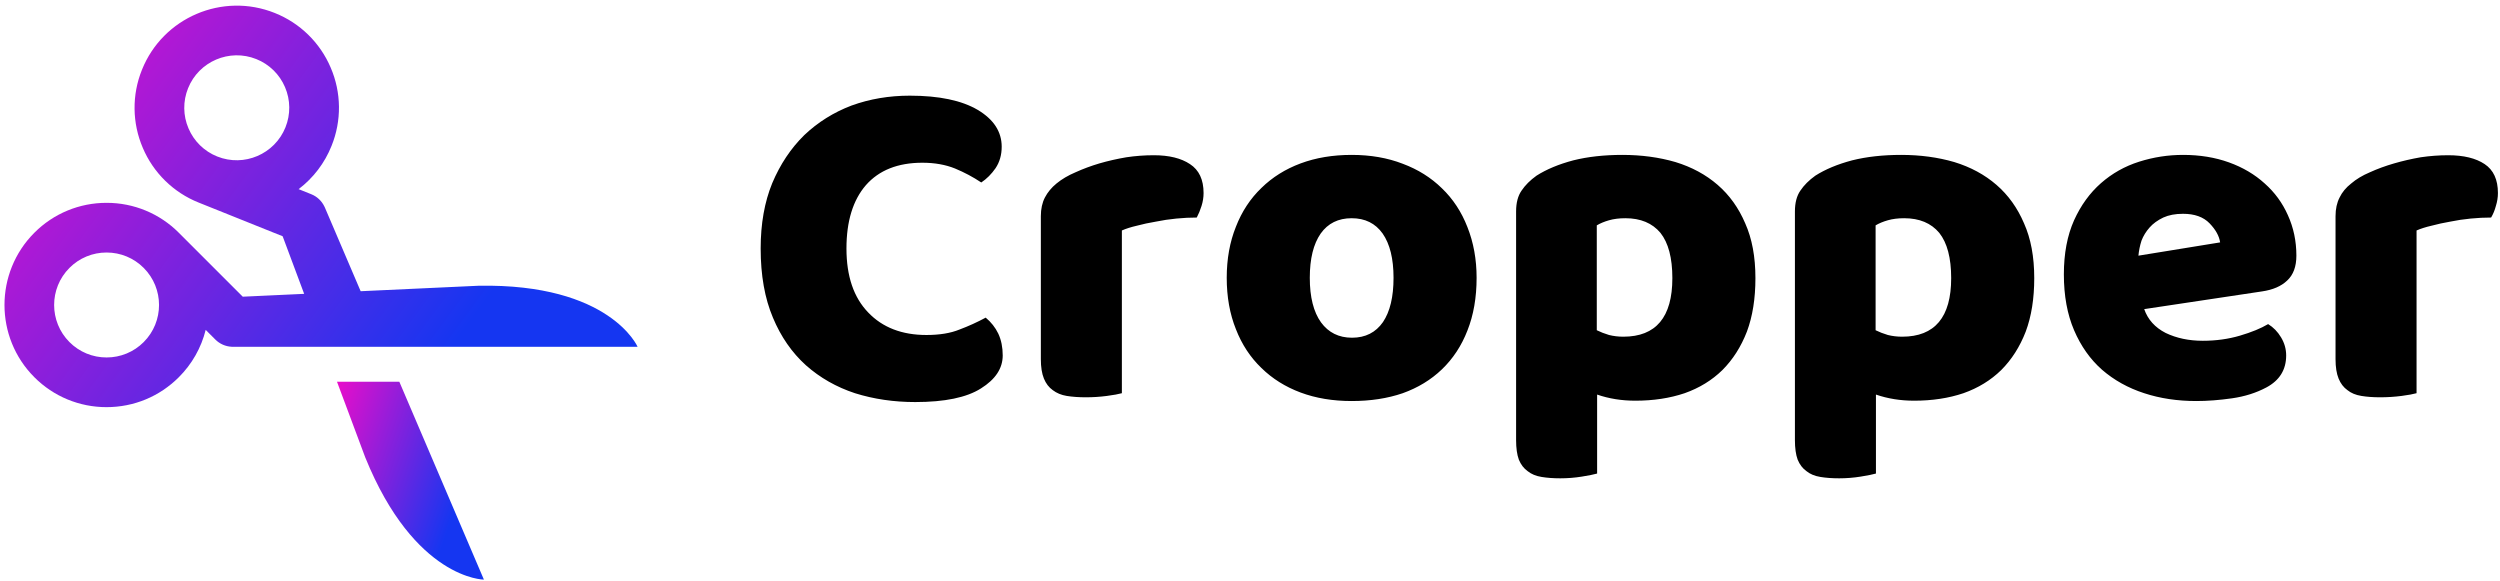
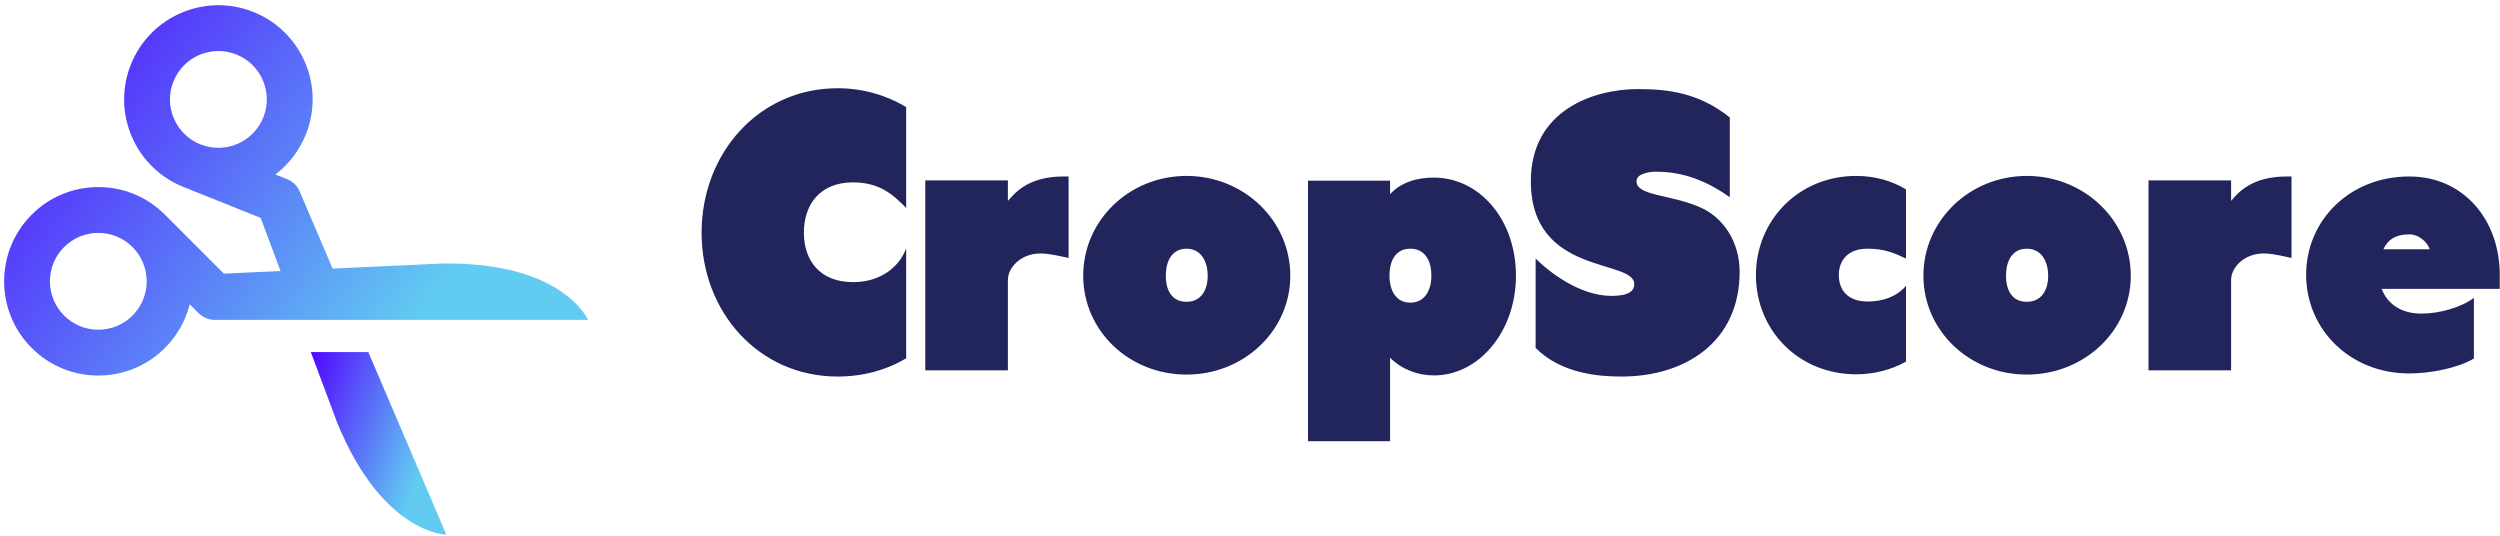
- <svg xmlns="http://www.w3.org/2000/svg" data-v-423bf9ae="" viewBox="0 0 392 91" class="iconLeft">
-   <g data-v-423bf9ae="" id="fe26264d-db6e-48a9-b12e-a1170437e0cc" fill="#000000" transform="matrix(5.338078,0,0,5.338078,116.6566,-16.76156)">
-     <path d="M5.24 7.92L5.24 7.92L5.24 7.92Q4.16 7.92 3.58 8.58L3.58 8.58L3.58 8.58Q3.01 9.24 3.01 10.44L3.01 10.44L3.01 10.44Q3.01 11.66 3.65 12.32L3.65 12.32L3.65 12.32Q4.28 12.98 5.36 12.98L5.36 12.98L5.36 12.98Q5.94 12.98 6.33 12.82L6.33 12.82L6.33 12.82Q6.73 12.67 7.10 12.47L7.10 12.47L7.10 12.47Q7.34 12.67 7.47 12.94L7.47 12.94L7.47 12.94Q7.60 13.22 7.60 13.58L7.60 13.58L7.60 13.58Q7.60 14.15 6.96 14.55L6.96 14.55L6.96 14.55Q6.33 14.95 5.03 14.95L5.03 14.95L5.03 14.95Q4.09 14.95 3.26 14.69L3.26 14.69L3.26 14.69Q2.44 14.42 1.82 13.87L1.82 13.87L1.82 13.87Q1.20 13.31 0.85 12.47L0.85 12.47L0.85 12.47Q0.49 11.62 0.49 10.44L0.49 10.44L0.49 10.44Q0.49 9.35 0.83 8.52L0.83 8.52L0.83 8.52Q1.18 7.69 1.77 7.11L1.77 7.11L1.77 7.11Q2.37 6.54 3.16 6.24L3.16 6.24L3.16 6.24Q3.96 5.95 4.87 5.95L4.87 5.95L4.87 5.95Q6.16 5.95 6.87 6.37L6.87 6.37L6.87 6.37Q7.57 6.79 7.57 7.45L7.57 7.45L7.57 7.45Q7.57 7.81 7.39 8.08L7.39 8.08L7.39 8.08Q7.21 8.34 6.97 8.50L6.97 8.50L6.97 8.50Q6.61 8.26 6.20 8.09L6.20 8.09L6.20 8.09Q5.78 7.92 5.24 7.92ZM11.10 9.91L11.10 14.69L11.10 14.69Q10.96 14.73 10.66 14.77L10.66 14.77L10.66 14.77Q10.36 14.81 10.04 14.81L10.04 14.81L10.04 14.81Q9.73 14.81 9.48 14.77L9.48 14.77L9.48 14.77Q9.24 14.73 9.07 14.60L9.07 14.60L9.07 14.60Q8.90 14.48 8.81 14.26L8.81 14.26L8.81 14.26Q8.72 14.04 8.72 13.69L8.72 13.69L8.72 9.49L8.72 9.49Q8.72 9.17 8.84 8.94L8.84 8.94L8.84 8.94Q8.96 8.71 9.18 8.53L9.18 8.53L9.18 8.53Q9.41 8.34 9.74 8.20L9.74 8.20L9.74 8.20Q10.07 8.05 10.44 7.94L10.44 7.94L10.44 7.94Q10.82 7.83 11.23 7.76L11.23 7.76L11.23 7.76Q11.63 7.70 12.04 7.70L12.04 7.70L12.04 7.70Q12.71 7.70 13.10 7.96L13.10 7.96L13.10 7.96Q13.50 8.22 13.50 8.81L13.50 8.81L13.50 8.81Q13.50 9.00 13.44 9.19L13.44 9.19L13.44 9.19Q13.38 9.38 13.30 9.53L13.30 9.53L13.30 9.53Q13.01 9.53 12.70 9.56L12.70 9.56L12.70 9.56Q12.39 9.59 12.10 9.65L12.10 9.65L12.10 9.65Q11.80 9.70 11.54 9.77L11.54 9.77L11.54 9.77Q11.28 9.83 11.10 9.91L11.10 9.91ZM21.52 11.30L21.52 11.30L21.52 11.30Q21.52 12.17 21.25 12.85L21.25 12.85L21.25 12.85Q20.99 13.52 20.50 13.99L20.50 13.99L20.50 13.99Q20.02 14.45 19.35 14.69L19.35 14.69L19.35 14.69Q18.68 14.92 17.85 14.92L17.85 14.92L17.85 14.92Q17.02 14.92 16.35 14.67L16.35 14.67L16.35 14.67Q15.68 14.42 15.20 13.95L15.20 13.95L15.20 13.95Q14.71 13.48 14.45 12.81L14.45 12.81L14.45 12.81Q14.18 12.14 14.18 11.30L14.18 11.30L14.18 11.30Q14.18 10.47 14.45 9.80L14.45 9.80L14.45 9.80Q14.71 9.13 15.20 8.66L15.20 8.66L15.20 8.66Q15.68 8.19 16.35 7.94L16.35 7.94L16.35 7.94Q17.02 7.69 17.85 7.69L17.85 7.69L17.85 7.69Q18.68 7.69 19.35 7.95L19.35 7.95L19.35 7.95Q20.02 8.20 20.50 8.67L20.50 8.67L20.50 8.67Q20.99 9.14 21.25 9.81L21.25 9.81L21.25 9.81Q21.52 10.49 21.52 11.30ZM16.62 11.30L16.62 11.30L16.62 11.30Q16.62 12.15 16.95 12.61L16.95 12.61L16.95 12.61Q17.28 13.06 17.86 13.06L17.86 13.06L17.86 13.06Q18.45 13.06 18.77 12.60L18.77 12.60L18.77 12.60Q19.08 12.14 19.08 11.30L19.08 11.30L19.08 11.30Q19.08 10.46 18.76 10.00L18.76 10.00L18.76 10.00Q18.44 9.55 17.85 9.55L17.85 9.55L17.85 9.55Q17.26 9.55 16.94 10.00L16.94 10.00L16.94 10.00Q16.62 10.46 16.62 11.30ZM25.80 7.69L25.80 7.69L25.80 7.69Q26.64 7.69 27.36 7.90L27.36 7.90L27.36 7.90Q28.08 8.12 28.60 8.57L28.60 8.57L28.60 8.57Q29.12 9.02 29.41 9.70L29.41 9.70L29.41 9.70Q29.71 10.37 29.71 11.31L29.71 11.31L29.71 11.31Q29.71 12.21 29.46 12.88L29.46 12.88L29.46 12.88Q29.20 13.55 28.74 14.01L28.74 14.01L28.74 14.01Q28.28 14.46 27.63 14.69L27.63 14.69L27.63 14.69Q26.98 14.91 26.18 14.91L26.18 14.91L26.18 14.91Q25.58 14.91 25.06 14.73L25.06 14.73L25.06 17.05L25.06 17.05Q24.92 17.09 24.61 17.14L24.61 17.14L24.61 17.14Q24.30 17.19 23.98 17.19L23.98 17.19L23.98 17.19Q23.67 17.19 23.43 17.15L23.43 17.15L23.43 17.15Q23.18 17.11 23.02 16.98L23.02 16.98L23.02 16.98Q22.85 16.86 22.76 16.64L22.76 16.64L22.76 16.64Q22.68 16.42 22.68 16.07L22.68 16.07L22.68 9.35L22.68 9.35Q22.68 8.97 22.84 8.74L22.84 8.74L22.84 8.74Q23.00 8.50 23.28 8.30L23.28 8.30L23.28 8.30Q23.72 8.02 24.36 7.85L24.36 7.85L24.36 7.85Q25.00 7.69 25.80 7.69ZM25.83 13.03L25.83 13.03L25.83 13.03Q27.27 13.03 27.27 11.31L27.27 11.31L27.27 11.31Q27.27 10.42 26.92 9.98L26.92 9.98L26.92 9.98Q26.56 9.55 25.89 9.55L25.89 9.55L25.89 9.55Q25.62 9.55 25.41 9.61L25.41 9.61L25.41 9.61Q25.20 9.67 25.05 9.76L25.05 9.76L25.05 12.84L25.05 12.84Q25.21 12.92 25.41 12.98L25.41 12.98L25.41 12.98Q25.61 13.03 25.83 13.03ZM33.99 7.69L33.99 7.69L33.99 7.69Q34.83 7.69 35.55 7.90L35.55 7.90L35.55 7.90Q36.27 8.12 36.79 8.57L36.79 8.57L36.79 8.57Q37.31 9.02 37.60 9.70L37.60 9.70L37.60 9.70Q37.90 10.37 37.90 11.31L37.90 11.31L37.90 11.31Q37.90 12.21 37.65 12.88L37.65 12.88L37.65 12.88Q37.39 13.55 36.93 14.01L36.93 14.01L36.93 14.01Q36.47 14.46 35.82 14.69L35.82 14.69L35.82 14.69Q35.17 14.91 34.37 14.91L34.37 14.91L34.37 14.91Q33.77 14.91 33.25 14.73L33.25 14.73L33.25 17.05L33.25 17.05Q33.11 17.09 32.80 17.14L32.80 17.14L32.80 17.14Q32.49 17.19 32.17 17.19L32.17 17.19L32.17 17.19Q31.86 17.19 31.62 17.15L31.62 17.15L31.62 17.15Q31.37 17.11 31.21 16.98L31.21 16.98L31.21 16.98Q31.04 16.86 30.95 16.64L30.95 16.64L30.95 16.64Q30.87 16.42 30.87 16.07L30.87 16.07L30.87 9.35L30.87 9.35Q30.87 8.97 31.03 8.74L31.03 8.74L31.03 8.74Q31.19 8.50 31.47 8.30L31.47 8.30L31.47 8.30Q31.91 8.02 32.55 7.85L32.55 7.85L32.55 7.85Q33.19 7.69 33.99 7.69ZM34.02 13.03L34.02 13.03L34.02 13.03Q35.46 13.03 35.46 11.31L35.46 11.31L35.46 11.31Q35.46 10.42 35.11 9.98L35.11 9.98L35.11 9.98Q34.75 9.55 34.08 9.55L34.08 9.55L34.08 9.55Q33.81 9.55 33.60 9.61L33.60 9.61L33.60 9.61Q33.39 9.67 33.24 9.76L33.24 9.76L33.24 12.84L33.24 12.84Q33.40 12.92 33.60 12.98L33.60 12.98L33.60 12.98Q33.80 13.03 34.02 13.03ZM42.66 14.92L42.66 14.92L42.66 14.92Q41.83 14.92 41.13 14.69L41.13 14.69L41.13 14.69Q40.42 14.46 39.89 14.00L39.89 14.00L39.89 14.00Q39.37 13.54 39.07 12.84L39.07 12.84L39.07 12.84Q38.77 12.14 38.77 11.20L38.77 11.20L38.77 11.20Q38.77 10.28 39.07 9.61L39.07 9.61L39.07 9.61Q39.37 8.95 39.86 8.52L39.86 8.52L39.86 8.52Q40.35 8.09 40.98 7.89L40.98 7.89L40.98 7.89Q41.61 7.69 42.27 7.69L42.27 7.69L42.27 7.69Q43.01 7.69 43.62 7.91L43.62 7.91L43.62 7.91Q44.23 8.13 44.67 8.53L44.67 8.53L44.67 8.53Q45.11 8.92 45.35 9.46L45.35 9.46L45.35 9.46Q45.60 10.01 45.60 10.65L45.60 10.65L45.60 10.65Q45.60 11.13 45.33 11.38L45.33 11.38L45.33 11.38Q45.07 11.63 44.59 11.70L44.59 11.70L41.13 12.22L41.13 12.22Q41.29 12.68 41.76 12.92L41.76 12.92L41.76 12.92Q42.24 13.15 42.85 13.15L42.85 13.15L42.85 13.15Q43.43 13.15 43.94 13.00L43.94 13.00L43.94 13.00Q44.45 12.85 44.77 12.66L44.77 12.66L44.77 12.66Q45.00 12.80 45.15 13.05L45.15 13.05L45.15 13.05Q45.30 13.30 45.30 13.58L45.30 13.58L45.30 13.58Q45.30 14.21 44.72 14.52L44.72 14.52L44.72 14.52Q44.27 14.76 43.71 14.84L43.71 14.84L43.71 14.84Q43.15 14.92 42.66 14.92ZM42.27 9.42L42.27 9.42L42.27 9.42Q41.93 9.42 41.69 9.53L41.69 9.53L41.69 9.53Q41.44 9.65 41.29 9.82L41.29 9.82L41.29 9.82Q41.13 10.00 41.05 10.21L41.05 10.21L41.05 10.21Q40.98 10.43 40.96 10.65L40.96 10.65L43.36 10.26L43.36 10.26Q43.32 9.98 43.05 9.70L43.05 9.70L43.05 9.70Q42.78 9.42 42.27 9.42ZM49.13 9.91L49.13 14.69L49.13 14.69Q48.99 14.73 48.69 14.77L48.69 14.77L48.69 14.77Q48.38 14.81 48.06 14.81L48.06 14.81L48.06 14.81Q47.75 14.81 47.51 14.77L47.51 14.77L47.51 14.77Q47.26 14.73 47.10 14.60L47.10 14.60L47.10 14.60Q46.93 14.48 46.84 14.26L46.84 14.26L46.84 14.26Q46.75 14.04 46.75 13.69L46.75 13.69L46.75 9.49L46.75 9.49Q46.75 9.17 46.87 8.94L46.87 8.94L46.87 8.94Q46.98 8.71 47.21 8.53L47.21 8.53L47.21 8.53Q47.43 8.34 47.76 8.20L47.76 8.20L47.76 8.20Q48.09 8.05 48.47 7.94L48.47 7.94L48.47 7.94Q48.85 7.83 49.25 7.76L49.25 7.76L49.25 7.76Q49.66 7.70 50.06 7.70L50.06 7.70L50.06 7.70Q50.74 7.70 51.13 7.96L51.13 7.96L51.13 7.96Q51.52 8.22 51.52 8.81L51.52 8.81L51.52 8.81Q51.52 9.00 51.46 9.19L51.46 9.19L51.46 9.19Q51.41 9.38 51.32 9.53L51.32 9.53L51.32 9.53Q51.03 9.53 50.72 9.56L50.72 9.56L50.72 9.56Q50.41 9.59 50.12 9.65L50.12 9.65L50.12 9.65Q49.83 9.70 49.57 9.77L49.57 9.77L49.57 9.77Q49.31 9.83 49.13 9.91L49.13 9.91Z" />
+ <svg xmlns="http://www.w3.org/2000/svg" data-v-423bf9ae="" viewBox="0 0 425 91" class="iconLeft">
+   <g data-v-423bf9ae="" id="efea4e89-a6eb-42c6-88bc-84f9fb5058de" fill="#22255B" transform="matrix(4.77707,0,0,4.77707,117.9825,12.80255)">
+     <path d="M7.55 6.16C7.29 6.85 6.61 7.36 5.66 7.36C4.47 7.36 3.91 6.58 3.91 5.60C3.91 4.61 4.47 3.81 5.66 3.81C6.66 3.81 7.14 4.31 7.55 4.72C7.55 4.73 7.55 1.13 7.55 1.13C6.85 0.71 6.01 0.46 5.11 0.46C2.32 0.46 0.27 2.76 0.27 5.60C0.27 8.44 2.32 10.72 5.11 10.72C6.01 10.72 6.85 10.49 7.55 10.07C7.55 10.11 7.55 6.16 7.55 6.16ZM13.33 3.60L13.16 3.60C11.91 3.60 11.44 4.16 11.17 4.47L11.17 3.74L8.23 3.74L8.23 10.50L11.17 10.50L11.17 7.28C11.17 6.85 11.62 6.34 12.33 6.34C12.50 6.34 12.71 6.36 13.33 6.50ZM13.85 7.13C13.85 9.09 15.48 10.65 17.53 10.65C19.57 10.65 21.22 9.09 21.22 7.13C21.22 5.17 19.57 3.58 17.53 3.58C15.48 3.58 13.85 5.17 13.85 7.13ZM16.79 7.13C16.79 6.61 17.01 6.17 17.53 6.17C18.03 6.17 18.28 6.61 18.28 7.13C18.28 7.66 18.03 8.06 17.53 8.06C17.01 8.06 16.79 7.66 16.79 7.13ZM24.77 3.75L21.85 3.75L21.85 13.02L24.77 13.02L24.77 10.05C25.19 10.47 25.76 10.68 26.33 10.68C27.94 10.68 29.25 9.11 29.25 7.13C29.25 5.12 27.94 3.64 26.33 3.64C25.76 3.64 25.17 3.79 24.77 4.23ZM24.75 7.13C24.75 6.58 24.98 6.17 25.49 6.17C26.00 6.17 26.24 6.58 26.24 7.13C26.24 7.66 26.00 8.09 25.49 8.09C24.98 8.09 24.75 7.66 24.75 7.13ZM32.65 7.85C31.53 7.85 30.44 7.01 29.95 6.52L29.95 9.70C30.87 10.63 32.23 10.72 33.01 10.72C35.25 10.72 37.21 9.51 37.21 6.99C37.21 5.92 36.62 5.05 35.81 4.70C34.75 4.23 33.54 4.30 33.54 3.77C33.54 3.47 34.08 3.43 34.22 3.43C34.97 3.43 35.84 3.61 36.86 4.34L36.86 1.50C35.76 0.62 34.66 0.49 33.59 0.49C32.03 0.49 29.78 1.23 29.78 3.77C29.78 7.15 33.46 6.52 33.46 7.43C33.46 7.66 33.29 7.85 32.65 7.85ZM43.13 7.49C42.81 7.87 42.32 8.05 41.76 8.05C41.06 8.05 40.74 7.64 40.74 7.11C40.74 6.59 41.06 6.17 41.76 6.17C42.36 6.17 42.73 6.33 43.13 6.52C43.13 6.52 43.13 4.06 43.13 4.06C42.63 3.75 42 3.58 41.36 3.58C39.30 3.58 37.79 5.17 37.79 7.11C37.79 9.07 39.30 10.64 41.36 10.64C42 10.64 42.63 10.47 43.13 10.19C43.13 10.22 43.13 7.49 43.13 7.49ZM43.75 7.13C43.75 9.09 45.39 10.65 47.43 10.65C49.48 10.65 51.13 9.09 51.13 7.13C51.13 5.17 49.48 3.58 47.43 3.58C45.39 3.58 43.75 5.17 43.75 7.13ZM46.69 7.13C46.69 6.61 46.91 6.17 47.43 6.17C47.94 6.17 48.19 6.61 48.19 7.13C48.19 7.66 47.94 8.06 47.43 8.06C46.91 8.06 46.69 7.66 46.69 7.13ZM56.85 3.60L56.69 3.60C55.44 3.60 54.96 4.16 54.70 4.47L54.70 3.74L51.76 3.74L51.76 10.50L54.70 10.50L54.70 7.28C54.70 6.85 55.15 6.34 55.86 6.34C56.03 6.34 56.24 6.36 56.85 6.50ZM61.47 8.48C60.70 8.48 60.24 8.09 60.06 7.60L64.26 7.60L64.26 7.10C64.26 5.14 62.97 3.60 61.04 3.60C58.93 3.60 57.37 5.15 57.37 7.10C57.37 9.04 58.93 10.61 61.04 10.61C61.80 10.61 62.76 10.42 63.34 10.08L63.34 7.92C62.89 8.26 62.12 8.48 61.47 8.48ZM60.12 6.19C60.26 5.88 60.52 5.66 61.04 5.66C61.38 5.66 61.67 5.92 61.77 6.19Z" />
  </g>
  <defs data-v-423bf9ae="">
-     <linearGradient data-v-423bf9ae="" gradientTransform="rotate(25)" id="ae1334d7-e831-4397-bbb3-755ad7b9c60f" x1="0%" y1="0%" x2="100%" y2="0%">
-       <stop data-v-423bf9ae="" offset="0%" style="stop-color: rgb(233, 13, 202); stop-opacity: 1;" />
-       <stop data-v-423bf9ae="" offset="100%" style="stop-color: rgb(21, 54, 241); stop-opacity: 1;" />
+     <linearGradient data-v-423bf9ae="" gradientTransform="rotate(25)" id="a5ac5b44-28f6-4053-ab09-5c1629c2783a" x1="0%" y1="0%" x2="100%" y2="0%">
+       <stop data-v-423bf9ae="" offset="0%" style="stop-color: rgb(81, 6, 255); stop-opacity: 1;" />
+       <stop data-v-423bf9ae="" offset="100%" style="stop-color: rgb(97, 203, 242); stop-opacity: 1;" />
    </linearGradient>
  </defs>
-   <g data-v-423bf9ae="" id="e33df337-22c5-4a47-a2a5-2e88ae7ba785" transform="matrix(1.02006,0,0,1.02006,-0.6630267,-5.118054)" stroke="none" fill="url(#ae1334d7-e831-4397-bbb3-755ad7b9c60f)">
+   <g data-v-423bf9ae="" id="a8670648-b225-4e9d-a0c8-eb7268773495" transform="matrix(1.02006,0,0,1.02006,-0.6630267,-5.118054)" stroke="none" fill="url(#a5ac5b44-28f6-4053-ab09-5c1629c2783a)">
    <path d="M98.66 58.328s-4.217-9.757-24.451-9.387l-18.121.841-5.5-12.867-.081-.168a3.807 3.807 0 0 0-2.007-1.874l-1.949-.782a15.604 15.604 0 0 0 5.067-6.659 15.599 15.599 0 0 0-.135-12.017 15.6 15.6 0 0 0-8.593-8.401c-8.036-3.223-17.196.691-20.418 8.727a15.6 15.6 0 0 0 .133 12.016 15.601 15.601 0 0 0 8.593 8.402l12.899 5.175 3.307 8.852-9.439.438-9.828-9.827a15.595 15.595 0 0 0-11.103-4.599A15.603 15.603 0 0 0 5.93 40.797c-6.12 6.122-6.12 16.083 0 22.205a15.605 15.605 0 0 0 11.104 4.6c4.195 0 8.138-1.634 11.103-4.6a15.601 15.601 0 0 0 4.131-7.275l1.486 1.485a3.804 3.804 0 0 0 2.512 1.109l.188.008H98.66zM44.531 24.589c-1.657 4.126-6.359 6.139-10.486 4.485l-.004-.001-.001-.001a8.014 8.014 0 0 1-4.413-4.316 8.017 8.017 0 0 1-.069-6.173c1.656-4.127 6.362-6.139 10.49-4.483a8.018 8.018 0 0 1 4.415 4.316 8.026 8.026 0 0 1 .068 6.173zM22.738 57.602a8.017 8.017 0 0 1-5.705 2.363 8.013 8.013 0 0 1-5.704-2.363c-3.144-3.145-3.144-8.261 0-11.406a8.01 8.01 0 0 1 5.704-2.363c2.154 0 4.18.839 5.703 2.362l.001.001.001.002c3.144 3.145 3.144 8.26 0 11.404z" />
    <path d="M52.451 63.696l4.342 11.627c7.613 18.752 18.242 18.792 18.242 18.792L62.033 63.696h-9.582z" />
  </g>
</svg>
